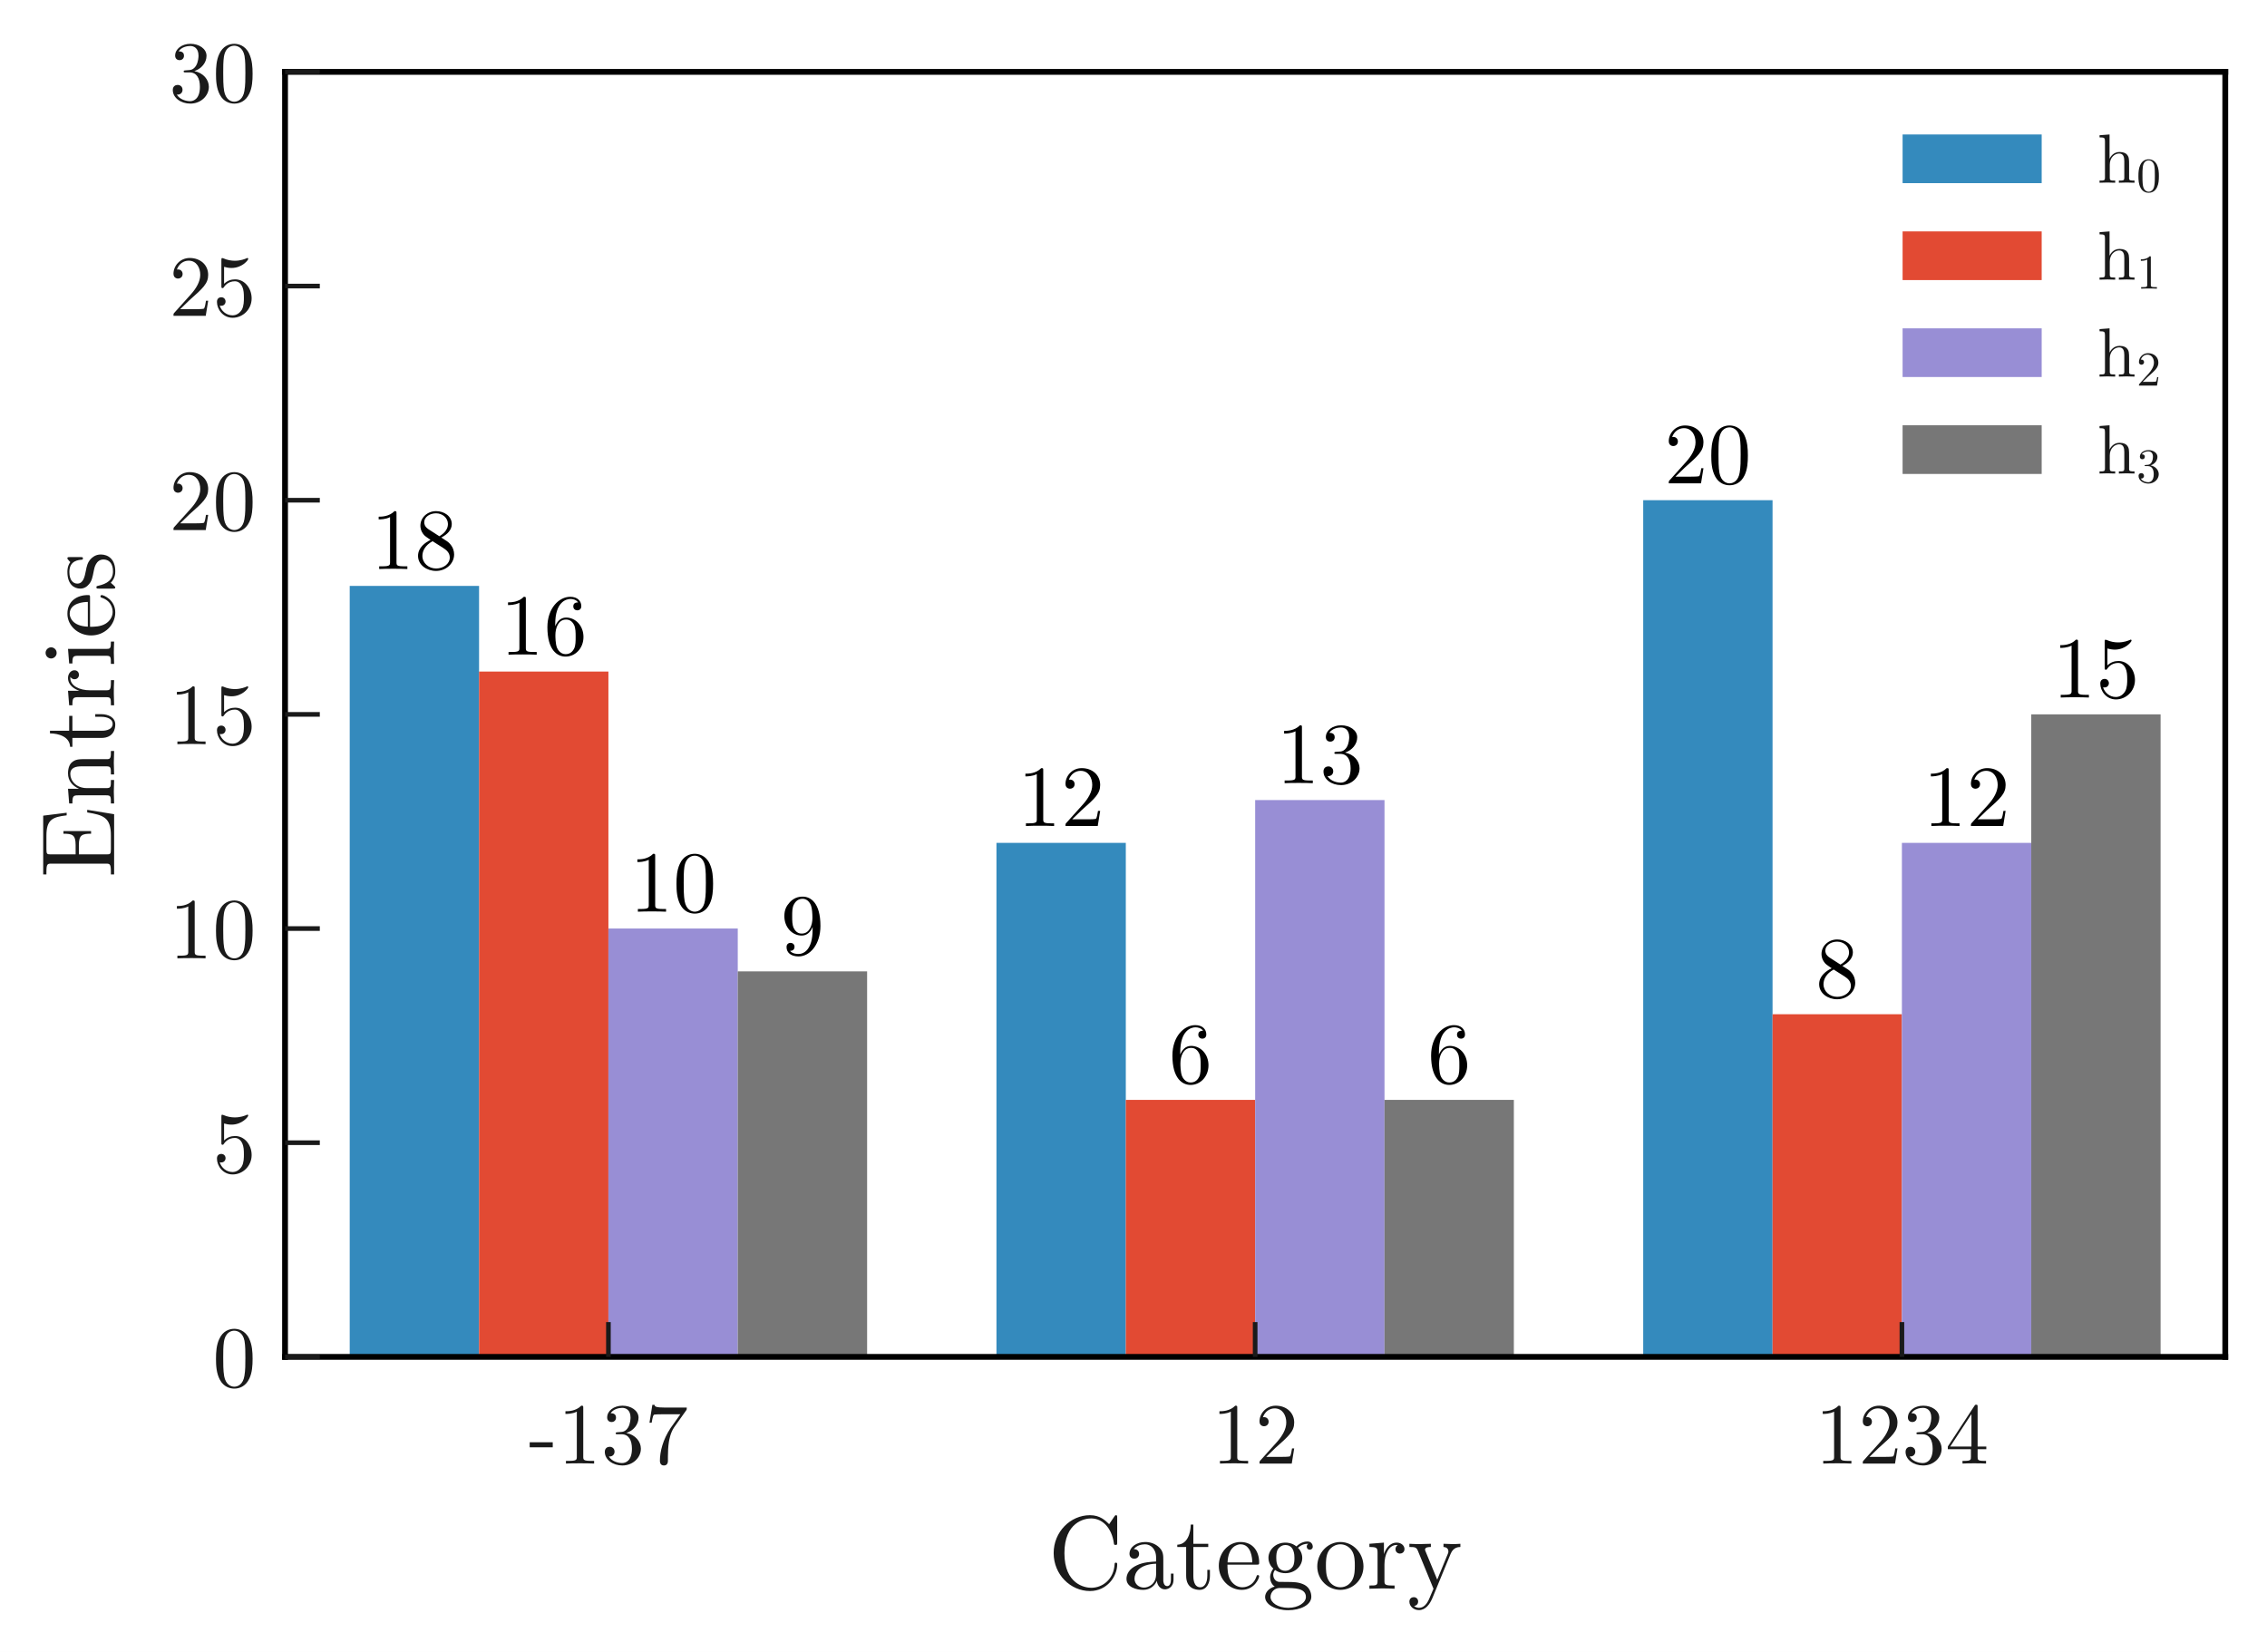
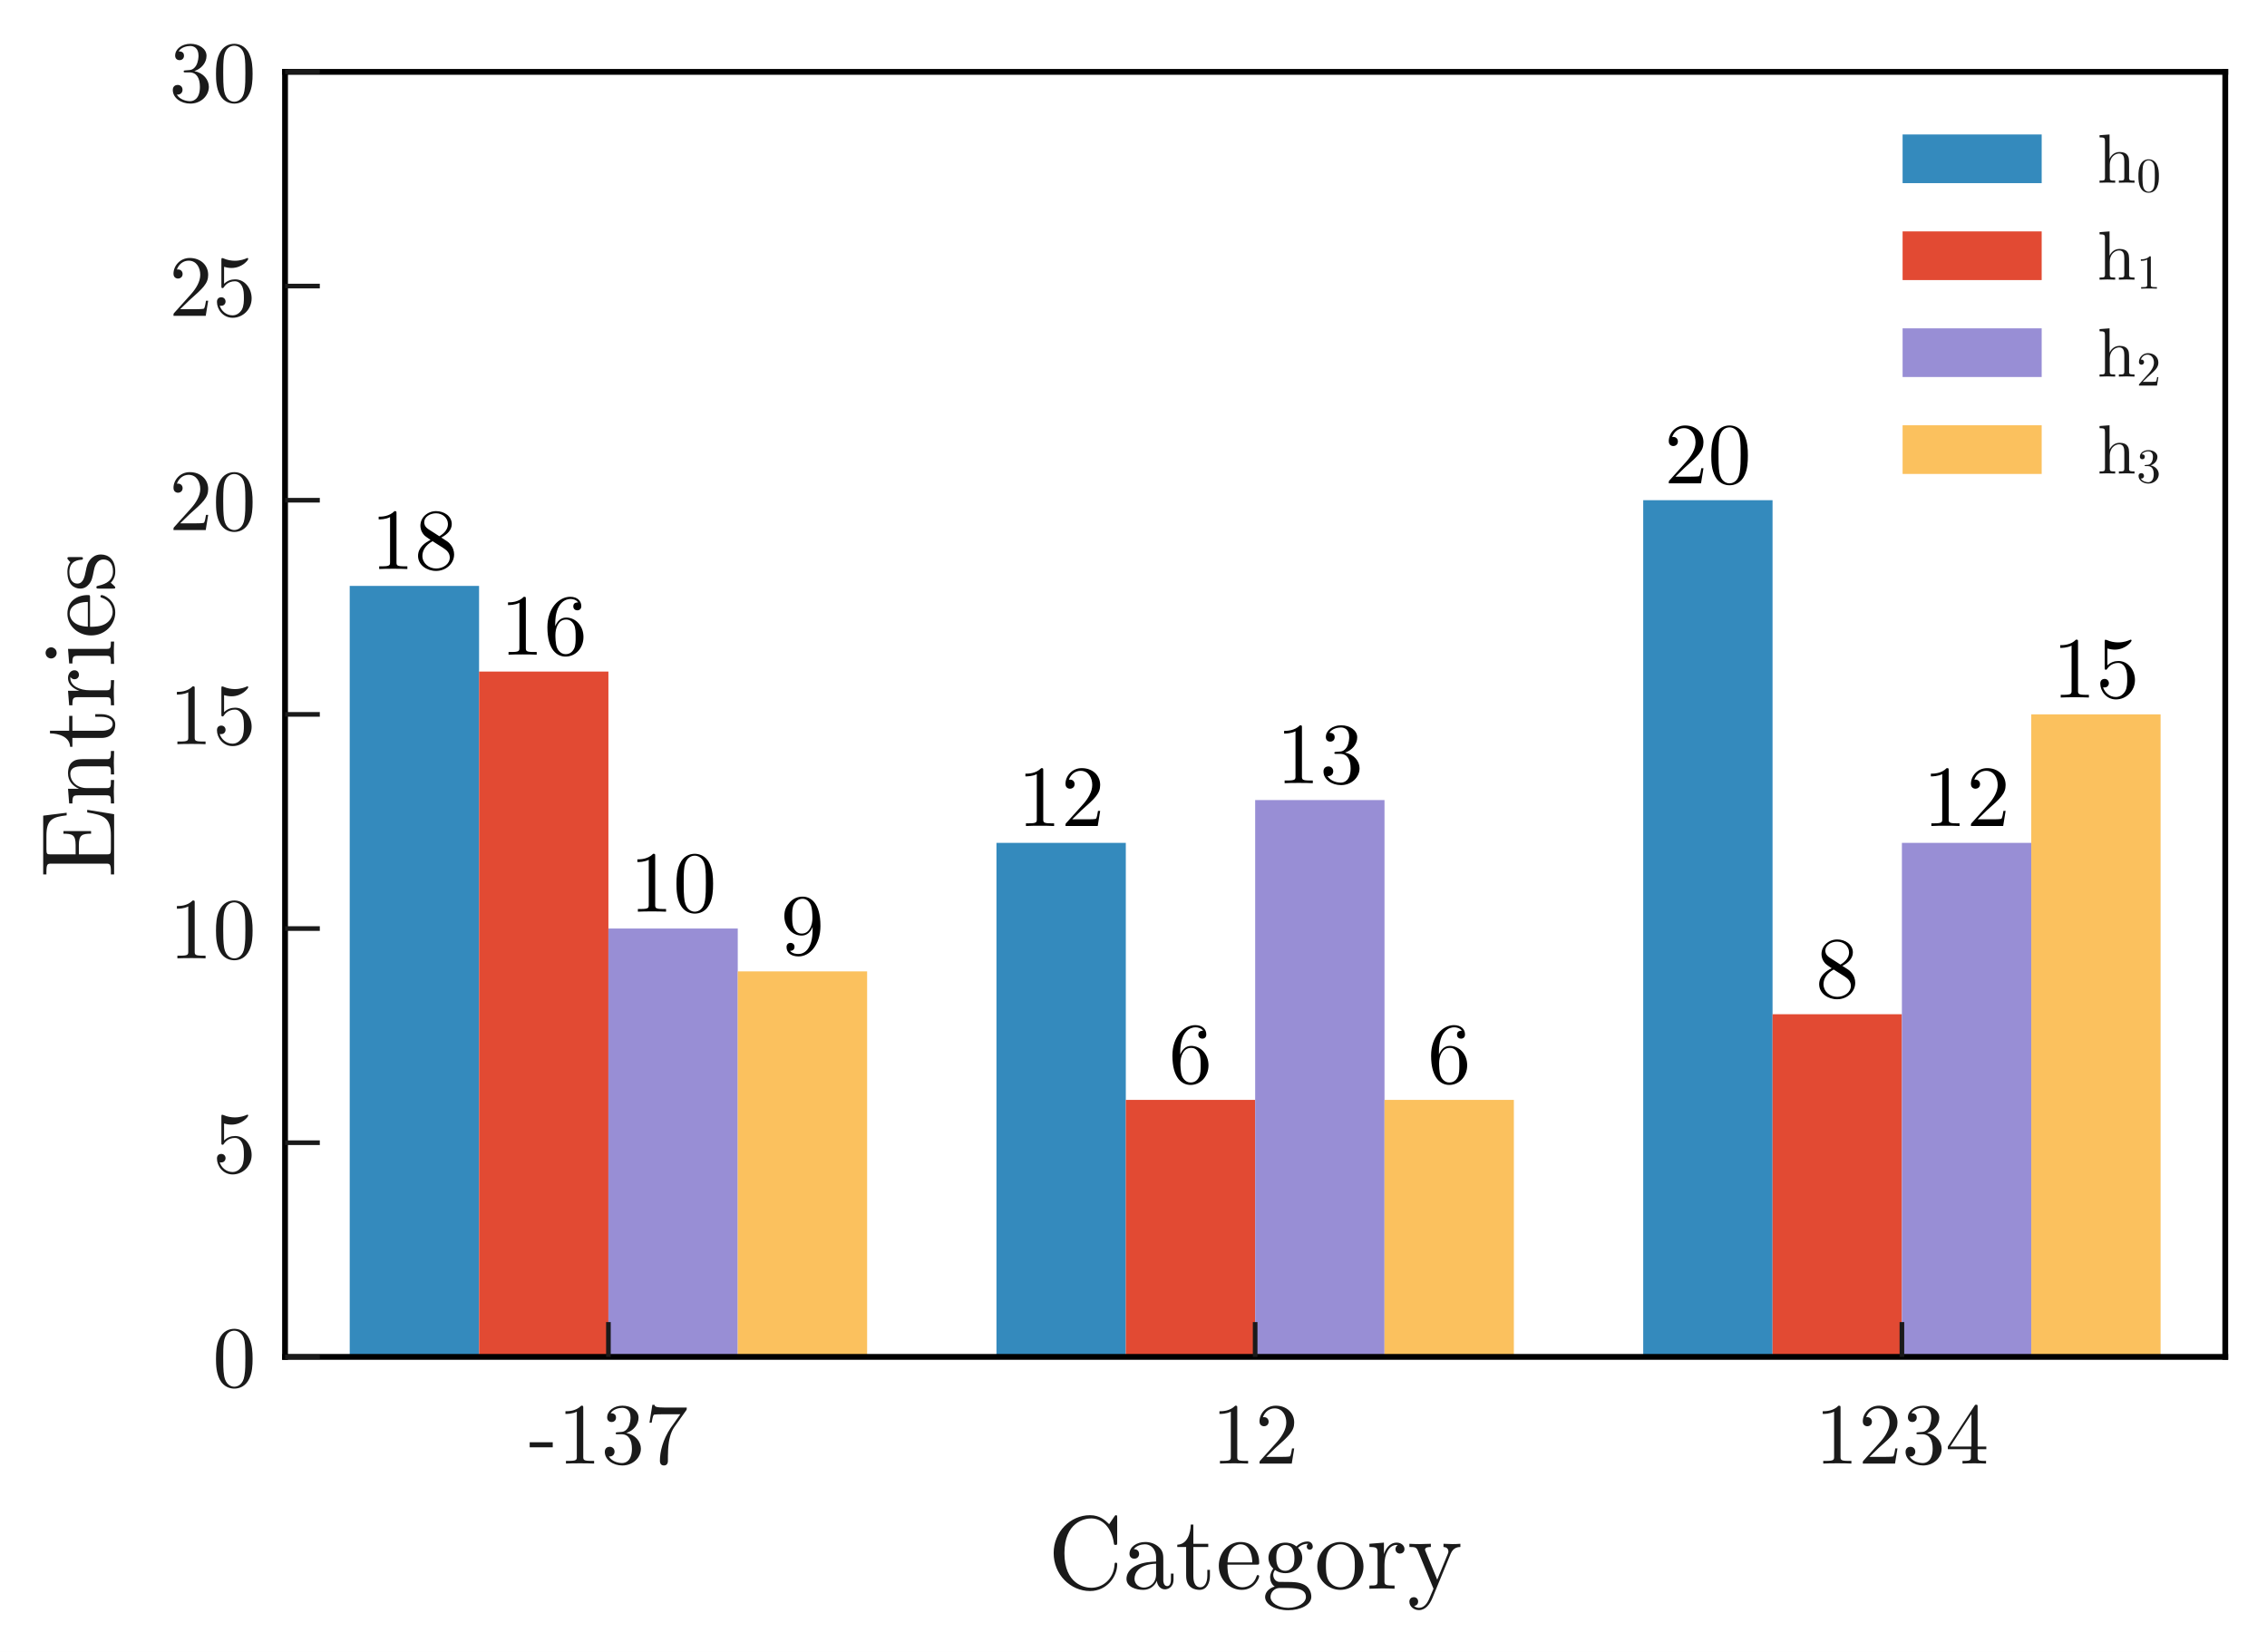
<svg xmlns="http://www.w3.org/2000/svg" xmlns:xlink="http://www.w3.org/1999/xlink" width="391.186pt" height="285.084pt" viewBox="0 0 391.186 285.084" version="1.1">
  <defs>
    <style type="text/css">*{stroke-linejoin: round; stroke-linecap: butt}</style>
  </defs>
  <g id="figure_1">
    <g id="patch_1">
      <path d="M 0 285.084  L 391.186 285.084  L 391.186 0  L 0 0  z " style="fill: #ffffff" />
    </g>
    <g id="axes_1">
      <g id="patch_2">
        <path d="M 49.186 234.165  L 383.986 234.165  L 383.986 12.405  L 49.186 12.405  z " style="fill: #ffffff" />
      </g>
      <g id="patch_3">
        <path d="M 60.346 234.165  L 82.666 234.165  L 82.666 101.109  L 60.346 101.109  z " clip-path="url(#p1857f18e37)" style="fill: #348abd" />
      </g>
      <g id="patch_4">
        <path d="M 171.946 234.165  L 194.266 234.165  L 194.266 145.461  L 171.946 145.461  z " clip-path="url(#p1857f18e37)" style="fill: #348abd" />
      </g>
      <g id="patch_5">
        <path d="M 283.546 234.165  L 305.866 234.165  L 305.866 86.325  L 283.546 86.325  z " clip-path="url(#p1857f18e37)" style="fill: #348abd" />
      </g>
      <g id="patch_6">
        <path d="M 82.666 234.165  L 104.986 234.165  L 104.986 115.893  L 82.666 115.893  z " clip-path="url(#p1857f18e37)" style="fill: #e24a33" />
      </g>
      <g id="patch_7">
        <path d="M 194.266 234.165  L 216.586 234.165  L 216.586 189.813  L 194.266 189.813  z " clip-path="url(#p1857f18e37)" style="fill: #e24a33" />
      </g>
      <g id="patch_8">
        <path d="M 305.866 234.165  L 328.186 234.165  L 328.186 175.029  L 305.866 175.029  z " clip-path="url(#p1857f18e37)" style="fill: #e24a33" />
      </g>
      <g id="patch_9">
        <path d="M 104.986 234.165  L 127.306 234.165  L 127.306 160.245  L 104.986 160.245  z " clip-path="url(#p1857f18e37)" style="fill: #988ed5" />
      </g>
      <g id="patch_10">
        <path d="M 216.586 234.165  L 238.906 234.165  L 238.906 138.069  L 216.586 138.069  z " clip-path="url(#p1857f18e37)" style="fill: #988ed5" />
      </g>
      <g id="patch_11">
        <path d="M 328.186 234.165  L 350.506 234.165  L 350.506 145.461  L 328.186 145.461  z " clip-path="url(#p1857f18e37)" style="fill: #988ed5" />
      </g>
      <g id="patch_12">
-         <path d="M 127.306 234.165  L 149.626 234.165  L 149.626 167.637  L 127.306 167.637  z " clip-path="url(#p1857f18e37)" style="fill: #777777" />
+         <path d="M 127.306 234.165  L 149.626 234.165  L 149.626 167.637  L 127.306 167.637  z " clip-path="url(#p1857f18e37)" style="fill: #fbc15e" />
      </g>
      <g id="patch_13">
-         <path d="M 238.906 234.165  L 261.226 234.165  L 261.226 189.813  L 238.906 189.813  z " clip-path="url(#p1857f18e37)" style="fill: #777777" />
+         <path d="M 238.906 234.165  L 261.226 234.165  L 261.226 189.813  L 238.906 189.813  z " clip-path="url(#p1857f18e37)" style="fill: #fbc15e" />
      </g>
      <g id="patch_14">
-         <path d="M 350.506 234.165  L 372.826 234.165  L 372.826 123.285  L 350.506 123.285  z " clip-path="url(#p1857f18e37)" style="fill: #777777" />
+         <path d="M 350.506 234.165  L 372.826 234.165  L 372.826 123.285  L 350.506 123.285  z " clip-path="url(#p1857f18e37)" style="fill: #fbc15e" />
      </g>
      <g id="patch_15">
        <path d="M 49.186 234.165  L 49.186 12.405  " style="fill: none; stroke: #000000; stroke-linejoin: miter; stroke-linecap: square" />
      </g>
      <g id="patch_16">
        <path d="M 383.986 234.165  L 383.986 12.405  " style="fill: none; stroke: #000000; stroke-linejoin: miter; stroke-linecap: square" />
      </g>
      <g id="patch_17">
        <path d="M 49.186 234.165  L 383.986 234.165  " style="fill: none; stroke: #000000; stroke-linejoin: miter; stroke-linecap: square" />
      </g>
      <g id="patch_18">
        <path d="M 49.186 12.405  L 383.986 12.405  " style="fill: none; stroke: #000000; stroke-linejoin: miter; stroke-linecap: square" />
      </g>
      <g id="matplotlib.axis_1">
        <g id="xtick_1">
          <g id="line2d_1">
            <defs>
              <path id="m8dec1b3d1d" d="M 0 0  L 0 -6  " style="stroke: #1a1a1a; stroke-width: 0.8" />
            </defs>
            <g>
              <use xlink:href="#m8dec1b3d1d" x="104.986" y="234.165" style="fill: #1a1a1a; stroke: #1a1a1a; stroke-width: 0.8" />
            </g>
          </g>
          <g id="text_1">
            <g style="fill: #1a1a1a" transform="translate(91.23898 252.5764) scale(0.15 -0.15)">
              <defs>
                <path id="LatinModernMath-Regular-2d" d="M 1766 1197  L 1766 1568  L 70 1568  L 70 1197  L 1766 1197  z " transform="scale(0.015625)" />
                <path id="LatinModernMath-Regular-31" d="M 2682 0  L 2682 198  L 2477 198  C 1901 198 1882 269 1882 506  L 1882 4096  C 1882 4250 1882 4262 1734 4262  C 1338 3853 774 3853 570 3853  L 570 3654  C 698 3654 1075 3654 1408 3821  L 1408 506  C 1408 275 1389 198 813 198  L 608 198  L 608 0  C 832 19 1389 19 1645 19  C 1901 19 2458 19 2682 0  z " transform="scale(0.015625)" />
                <path id="LatinModernMath-Regular-33" d="M 2925 1094  C 2925 1619 2522 2118 1856 2253  C 2381 2426 2752 2874 2752 3379  C 2752 3904 2189 4262 1574 4262  C 928 4262 442 3878 442 3392  C 442 3181 582 3059 768 3059  C 966 3059 1094 3200 1094 3386  C 1094 3706 794 3706 698 3706  C 896 4019 1318 4102 1549 4102  C 1811 4102 2163 3962 2163 3386  C 2163 3309 2150 2938 1984 2656  C 1792 2349 1574 2330 1414 2323  C 1363 2317 1210 2304 1165 2304  C 1114 2298 1069 2291 1069 2227  C 1069 2157 1114 2157 1222 2157  L 1504 2157  C 2029 2157 2266 1722 2266 1094  C 2266 224 1824 38 1542 38  C 1267 38 787 147 563 525  C 787 493 986 634 986 877  C 986 1107 813 1235 627 1235  C 474 1235 269 1146 269 864  C 269 282 864 -141 1562 -141  C 2342 -141 2925 442 2925 1094  z " transform="scale(0.015625)" />
                <path id="LatinModernMath-Regular-37" d="M 3104 4122  L 1549 4122  C 768 4122 755 4205 730 4326  L 570 4326  L 358 3008  L 518 3008  C 538 3110 595 3514 678 3590  C 723 3629 1222 3629 1306 3629  L 2630 3629  L 1914 2618  C 1338 1754 1126 864 1126 211  C 1126 147 1126 -141 1421 -141  C 1715 -141 1715 147 1715 211  L 1715 538  C 1715 890 1734 1242 1786 1587  C 1811 1734 1901 2285 2182 2682  L 3046 3898  C 3104 3974 3104 3987 3104 4122  z " transform="scale(0.015625)" />
              </defs>
              <use xlink:href="#LatinModernMath-Regular-2d" />
              <use xlink:href="#LatinModernMath-Regular-31" x="33.3" />
              <use xlink:href="#LatinModernMath-Regular-33" x="83.3" />
              <use xlink:href="#LatinModernMath-Regular-37" x="133.3" />
            </g>
          </g>
        </g>
        <g id="xtick_2">
          <g id="line2d_2">
            <g>
              <use xlink:href="#m8dec1b3d1d" x="216.586" y="234.165" style="fill: #1a1a1a; stroke: #1a1a1a; stroke-width: 0.8" />
            </g>
          </g>
          <g id="text_2">
            <g style="fill: #1a1a1a" transform="translate(209.0863 252.5764) scale(0.15 -0.15)">
              <defs>
                <path id="LatinModernMath-Regular-32" d="M 2874 1114  L 2714 1114  C 2682 922 2637 640 2573 544  C 2528 493 2106 493 1965 493  L 813 493  L 1491 1152  C 2490 2035 2874 2381 2874 3021  C 2874 3750 2298 4262 1517 4262  C 794 4262 320 3674 320 3104  C 320 2746 640 2746 659 2746  C 768 2746 992 2822 992 3085  C 992 3251 877 3418 653 3418  C 602 3418 589 3418 570 3411  C 717 3827 1062 4064 1434 4064  C 2016 4064 2291 3546 2291 3021  C 2291 2509 1971 2003 1619 1606  L 390 237  C 320 166 320 154 320 0  L 2694 0  L 2874 1114  z " transform="scale(0.015625)" />
              </defs>
              <use xlink:href="#LatinModernMath-Regular-31" />
              <use xlink:href="#LatinModernMath-Regular-32" x="50" />
            </g>
          </g>
        </g>
        <g id="xtick_3">
          <g id="line2d_3">
            <g>
              <use xlink:href="#m8dec1b3d1d" x="328.186" y="234.165" style="fill: #1a1a1a; stroke: #1a1a1a; stroke-width: 0.8" />
            </g>
          </g>
          <g id="text_3">
            <g style="fill: #1a1a1a" transform="translate(313.1862 252.5764) scale(0.15 -0.15)">
              <defs>
                <path id="LatinModernMath-Regular-34" d="M 3014 1056  L 3014 1254  L 2374 1254  L 2374 4166  C 2374 4294 2374 4333 2272 4333  C 2214 4333 2195 4333 2144 4256  L 179 1254  L 179 1056  L 1882 1056  L 1882 499  C 1882 269 1869 198 1395 198  L 1261 198  L 1261 0  C 1523 19 1856 19 2125 19  C 2394 19 2733 19 2995 0  L 2995 198  L 2861 198  C 2387 198 2374 269 2374 499  L 2374 1056  L 3014 1056  z M 1920 1254  L 358 1254  L 1920 3642  L 1920 1254  z " transform="scale(0.015625)" />
              </defs>
              <use xlink:href="#LatinModernMath-Regular-31" />
              <use xlink:href="#LatinModernMath-Regular-32" x="50" />
              <use xlink:href="#LatinModernMath-Regular-33" x="100" />
              <use xlink:href="#LatinModernMath-Regular-34" x="150" />
            </g>
          </g>
        </g>
        <g id="text_4">
          <g style="fill: #1a1a1a" transform="translate(180.8098 274.1773) scale(0.18 -0.18)">
            <defs>
              <path id="LatinModernMath-Regular-43" d="M 4256 1491  C 4256 1555 4256 1600 4173 1600  C 4102 1600 4102 1562 4096 1498  C 4045 582 3360 58 2662 58  C 2272 58 1018 275 1018 2182  C 1018 4096 2266 4314 2656 4314  C 3354 4314 3923 3731 4051 2797  C 4064 2707 4064 2688 4154 2688  C 4256 2688 4256 2707 4256 2842  L 4256 4358  C 4256 4467 4256 4512 4186 4512  C 4160 4512 4134 4512 4083 4435  L 3763 3962  C 3526 4192 3200 4512 2586 4512  C 1389 4512 358 3494 358 2189  C 358 864 1395 -141 2586 -141  C 3629 -141 4256 749 4256 1491  z " transform="scale(0.015625)" />
              <path id="LatinModernMath-Regular-61" d="M 3091 570  L 3091 928  L 2931 928  L 2931 570  C 2931 198 2771 160 2701 160  C 2490 160 2464 448 2464 480  L 2464 1760  C 2464 2029 2464 2278 2234 2515  C 1984 2765 1664 2867 1357 2867  C 832 2867 390 2566 390 2144  C 390 1952 518 1843 685 1843  C 864 1843 979 1971 979 2138  C 979 2214 947 2426 653 2432  C 826 2656 1139 2726 1344 2726  C 1658 2726 2022 2477 2022 1907  L 2022 1670  C 1696 1651 1248 1632 845 1440  C 365 1222 205 890 205 608  C 205 90 826 -70 1229 -70  C 1651 -70 1946 186 2067 486  C 2093 230 2266 -38 2566 -38  C 2701 -38 3091 51 3091 570  z M 2022 896  C 2022 288 1562 70 1274 70  C 960 70 698 294 698 614  C 698 966 966 1498 2022 1536  L 2022 896  z " transform="scale(0.015625)" />
              <path id="LatinModernMath-Regular-74" d="M 2125 794  L 2125 1158  L 1965 1158  L 1965 806  C 1965 333 1773 90 1536 90  C 1107 90 1107 672 1107 781  L 1107 2560  L 2022 2560  L 2022 2758  L 1107 2758  L 1107 3936  L 947 3936  C 941 3411 749 2726 122 2701  L 122 2560  L 666 2560  L 666 794  C 666 6 1261 -70 1491 -70  C 1946 -70 2125 384 2125 794  z " transform="scale(0.015625)" />
              <path id="LatinModernMath-Regular-65" d="M 2656 762  C 2656 826 2605 838 2573 838  C 2515 838 2502 800 2490 749  C 2266 90 1690 90 1626 90  C 1306 90 1050 282 902 518  C 710 826 710 1248 710 1478  L 2496 1478  C 2637 1478 2656 1478 2656 1613  C 2656 2246 2310 2867 1510 2867  C 768 2867 179 2208 179 1408  C 179 550 851 -70 1587 -70  C 2368 -70 2656 640 2656 762  z M 2234 1613  L 717 1613  C 755 2566 1293 2726 1510 2726  C 2170 2726 2234 1862 2234 1613  z " transform="scale(0.015625)" />
              <path id="LatinModernMath-Regular-67" d="M 3104 2586  C 3104 2694 3027 2899 2778 2899  C 2650 2899 2368 2861 2099 2598  C 1830 2810 1562 2829 1421 2829  C 826 2829 384 2387 384 1894  C 384 1613 525 1370 685 1235  C 602 1139 486 928 486 704  C 486 506 570 262 768 134  C 384 26 179 -250 179 -506  C 179 -966 813 -1318 1594 -1318  C 2349 -1318 3014 -992 3014 -493  C 3014 -269 2925 58 2598 237  C 2259 416 1888 416 1498 416  C 1338 416 1062 416 1018 422  C 813 448 678 646 678 851  C 678 877 678 1024 787 1152  C 1037 973 1299 954 1421 954  C 2016 954 2458 1395 2458 1888  C 2458 2125 2355 2362 2195 2509  C 2426 2726 2656 2758 2771 2758  C 2771 2758 2816 2758 2835 2752  C 2765 2726 2733 2656 2733 2579  C 2733 2470 2816 2394 2918 2394  C 2982 2394 3104 2438 3104 2586  z M 1978 1894  C 1978 1722 1971 1517 1875 1357  C 1824 1280 1677 1101 1421 1101  C 864 1101 864 1741 864 1888  C 864 2061 870 2266 966 2426  C 1018 2502 1165 2682 1421 2682  C 1978 2682 1978 2042 1978 1894  z M 2682 -506  C 2682 -851 2227 -1171 1600 -1171  C 954 -1171 512 -845 512 -506  C 512 -211 755 26 1037 45  L 1414 45  C 1965 45 2682 45 2682 -506  z " transform="scale(0.015625)" />
              <path id="LatinModernMath-Regular-6f" d="M 3014 1370  C 3014 2189 2374 2867 1600 2867  C 800 2867 179 2170 179 1370  C 179 544 845 -70 1594 -70  C 2368 -70 3014 557 3014 1370  z M 2483 1421  C 2483 1190 2483 845 2342 563  C 2202 275 1920 90 1600 90  C 1325 90 1043 224 870 518  C 710 800 710 1190 710 1421  C 710 1670 710 2016 864 2298  C 1037 2592 1338 2726 1594 2726  C 1875 2726 2150 2586 2317 2310  C 2483 2035 2483 1664 2483 1421  z " transform="scale(0.015625)" />
              <path id="LatinModernMath-Regular-72" d="M 2330 2438  C 2330 2643 2131 2829 1856 2829  C 1389 2829 1158 2400 1069 2125  L 1069 2829  L 179 2758  L 179 2560  C 627 2560 678 2515 678 2202  L 678 486  C 678 198 608 198 179 198  L 179 0  L 909 19  C 1165 19 1466 19 1722 0  L 1722 198  L 1587 198  C 1114 198 1101 269 1101 499  L 1101 1485  C 1101 2118 1370 2688 1856 2688  C 1901 2688 1914 2688 1926 2682  C 1907 2675 1779 2598 1779 2432  C 1779 2253 1914 2157 2054 2157  C 2170 2157 2330 2234 2330 2438  z " transform="scale(0.015625)" />
              <path id="LatinModernMath-Regular-79" d="M 3251 2560  L 3251 2758  C 3104 2746 2918 2739 2771 2739  L 2214 2758  L 2214 2560  C 2413 2554 2515 2445 2515 2285  C 2515 2221 2509 2208 2477 2131  L 1830 557  L 1120 2278  C 1094 2342 1082 2368 1082 2394  C 1082 2560 1318 2560 1440 2560  L 1440 2758  L 742 2739  C 570 2739 314 2746 122 2758  L 122 2560  C 429 2560 550 2560 640 2336  L 1600 0  L 1440 -378  C 1299 -730 1120 -1171 710 -1171  C 678 -1171 531 -1171 410 -1056  C 608 -1030 659 -890 659 -787  C 659 -621 538 -518 390 -518  C 262 -518 122 -602 122 -794  C 122 -1082 390 -1312 710 -1312  C 1114 -1312 1376 -947 1530 -582  L 2656 2150  C 2822 2554 3149 2560 3251 2560  z " transform="scale(0.015625)" />
            </defs>
            <use xlink:href="#LatinModernMath-Regular-43" />
            <use xlink:href="#LatinModernMath-Regular-61" x="72.2" />
            <use xlink:href="#LatinModernMath-Regular-74" x="122.2" />
            <use xlink:href="#LatinModernMath-Regular-65" x="161.1" />
            <use xlink:href="#LatinModernMath-Regular-67" x="205.5" />
            <use xlink:href="#LatinModernMath-Regular-6f" x="255.5" />
            <use xlink:href="#LatinModernMath-Regular-72" x="305.5" />
            <use xlink:href="#LatinModernMath-Regular-79" x="344.7" />
          </g>
        </g>
      </g>
      <g id="matplotlib.axis_2">
        <g id="ytick_1">
          <g id="line2d_4">
            <defs>
              <path id="mc947610920" d="M 0 0  L 6 0  " style="stroke: #1a1a1a; stroke-width: 0.8" />
            </defs>
            <g>
              <use xlink:href="#mc947610920" x="49.186" y="234.165" style="fill: #1a1a1a; stroke: #1a1a1a; stroke-width: 0.8" />
            </g>
          </g>
          <g id="text_5">
            <g style="fill: #1a1a1a" transform="translate(36.68625 239.3709) scale(0.15 -0.15)">
              <defs>
                <path id="LatinModernMath-Regular-30" d="M 2944 2048  C 2944 2560 2912 3072 2688 3546  C 2394 4160 1869 4262 1600 4262  C 1216 4262 749 4096 486 3501  C 282 3059 250 2560 250 2048  C 250 1568 275 992 538 506  C 813 -13 1280 -141 1594 -141  C 1939 -141 2426 -6 2707 602  C 2912 1043 2944 1542 2944 2048  z M 2413 2125  C 2413 1645 2413 1210 2342 800  C 2246 192 1882 0 1594 0  C 1344 0 966 160 851 774  C 781 1158 781 1747 781 2125  C 781 2534 781 2957 832 3302  C 954 4064 1434 4122 1594 4122  C 1805 4122 2227 4006 2349 3373  C 2413 3014 2413 2528 2413 2125  z " transform="scale(0.015625)" />
              </defs>
              <use xlink:href="#LatinModernMath-Regular-30" transform="translate(0 0.40625)" />
            </g>
          </g>
        </g>
        <g id="ytick_2">
          <g id="line2d_5">
            <g>
              <use xlink:href="#mc947610920" x="49.186" y="197.205" style="fill: #1a1a1a; stroke: #1a1a1a; stroke-width: 0.8" />
            </g>
          </g>
          <g id="text_6">
            <g style="fill: #1a1a1a" transform="translate(36.68625 202.4109) scale(0.15 -0.15)">
              <defs>
                <path id="LatinModernMath-Regular-35" d="M 2874 1286  C 2874 2048 2349 2688 1658 2688  C 1350 2688 1075 2586 845 2362  L 845 3610  C 973 3571 1184 3526 1389 3526  C 2176 3526 2624 4109 2624 4192  C 2624 4230 2605 4262 2560 4262  C 2560 4262 2541 4262 2509 4243  C 2381 4186 2067 4058 1638 4058  C 1382 4058 1088 4102 787 4237  C 736 4256 710 4256 710 4256  C 646 4256 646 4205 646 4102  L 646 2208  C 646 2093 646 2042 736 2042  C 781 2042 794 2061 819 2099  C 890 2202 1126 2547 1645 2547  C 1978 2547 2138 2253 2189 2138  C 2291 1901 2304 1651 2304 1331  C 2304 1107 2304 723 2150 454  C 1997 205 1760 38 1466 38  C 998 38 634 378 525 755  C 544 749 563 742 634 742  C 845 742 954 902 954 1056  C 954 1210 845 1370 634 1370  C 544 1370 320 1325 320 1030  C 320 480 762 -141 1478 -141  C 2221 -141 2874 474 2874 1286  z " transform="scale(0.015625)" />
              </defs>
              <use xlink:href="#LatinModernMath-Regular-35" transform="translate(0 0.40625)" />
            </g>
          </g>
        </g>
        <g id="ytick_3">
          <g id="line2d_6">
            <g>
              <use xlink:href="#mc947610920" x="49.186" y="160.245" style="fill: #1a1a1a; stroke: #1a1a1a; stroke-width: 0.8" />
            </g>
          </g>
          <g id="text_7">
            <g style="fill: #1a1a1a" transform="translate(29.18625 165.4509) scale(0.15 -0.15)">
              <use xlink:href="#LatinModernMath-Regular-31" transform="translate(0 0.40625)" />
              <use xlink:href="#LatinModernMath-Regular-30" transform="translate(49.99999 0.40625)" />
            </g>
          </g>
        </g>
        <g id="ytick_4">
          <g id="line2d_7">
            <g>
              <use xlink:href="#mc947610920" x="49.186" y="123.285" style="fill: #1a1a1a; stroke: #1a1a1a; stroke-width: 0.8" />
            </g>
          </g>
          <g id="text_8">
            <g style="fill: #1a1a1a" transform="translate(29.18625 128.4909) scale(0.15 -0.15)">
              <use xlink:href="#LatinModernMath-Regular-31" transform="translate(0 0.40625)" />
              <use xlink:href="#LatinModernMath-Regular-35" transform="translate(49.99999 0.40625)" />
            </g>
          </g>
        </g>
        <g id="ytick_5">
          <g id="line2d_8">
            <g>
              <use xlink:href="#mc947610920" x="49.186" y="86.325" style="fill: #1a1a1a; stroke: #1a1a1a; stroke-width: 0.8" />
            </g>
          </g>
          <g id="text_9">
            <g style="fill: #1a1a1a" transform="translate(29.18625 91.53094) scale(0.15 -0.15)">
              <use xlink:href="#LatinModernMath-Regular-32" transform="translate(0 0.40625)" />
              <use xlink:href="#LatinModernMath-Regular-30" transform="translate(49.99999 0.40625)" />
            </g>
          </g>
        </g>
        <g id="ytick_6">
          <g id="line2d_9">
            <g>
              <use xlink:href="#mc947610920" x="49.186" y="49.365" style="fill: #1a1a1a; stroke: #1a1a1a; stroke-width: 0.8" />
            </g>
          </g>
          <g id="text_10">
            <g style="fill: #1a1a1a" transform="translate(29.18625 54.57094) scale(0.15 -0.15)">
              <use xlink:href="#LatinModernMath-Regular-32" transform="translate(0 0.40625)" />
              <use xlink:href="#LatinModernMath-Regular-35" transform="translate(49.99999 0.40625)" />
            </g>
          </g>
        </g>
        <g id="ytick_7">
          <g id="line2d_10">
            <g>
              <use xlink:href="#mc947610920" x="49.186" y="12.405" style="fill: #1a1a1a; stroke: #1a1a1a; stroke-width: 0.8" />
            </g>
          </g>
          <g id="text_11">
            <g style="fill: #1a1a1a" transform="translate(29.18625 17.61094) scale(0.15 -0.15)">
              <use xlink:href="#LatinModernMath-Regular-33" transform="translate(0 0.40625)" />
              <use xlink:href="#LatinModernMath-Regular-30" transform="translate(49.99999 0.40625)" />
            </g>
          </g>
        </g>
        <g id="text_12">
          <g style="fill: #1a1a1a" transform="translate(19.69312 151.492) rotate(-90) scale(0.18 -0.18)">
            <defs>
              <path id="LatinModernMath-Regular-45" d="M 4173 1651  L 4013 1651  C 3853 666 3706 198 2605 198  L 1754 198  C 1453 198 1440 243 1440 454  L 1440 2163  L 2016 2163  C 2637 2163 2707 1958 2707 1414  L 2867 1414  L 2867 3110  L 2707 3110  C 2707 2560 2637 2362 2016 2362  L 1440 2362  L 1440 3898  C 1440 4109 1453 4154 1754 4154  L 2579 4154  C 3558 4154 3731 3802 3834 2912  L 3994 2912  L 3814 4352  L 211 4352  L 211 4154  L 365 4154  C 858 4154 870 4083 870 3853  L 870 499  C 870 269 858 198 365 198  L 211 198  L 211 0  L 3904 0  L 4173 1651  z " transform="scale(0.015625)" />
              <path id="LatinModernMath-Regular-6e" d="M 3424 0  L 3424 198  C 3091 198 2931 198 2925 390  L 2925 1613  C 2925 2163 2925 2362 2726 2592  C 2637 2701 2426 2829 2054 2829  C 1587 2829 1286 2554 1107 2157  L 1107 2829  L 205 2758  L 205 2560  C 653 2560 704 2515 704 2202  L 704 486  C 704 198 634 198 205 198  L 205 0  L 928 19  L 1645 0  L 1645 198  C 1216 198 1146 198 1146 486  L 1146 1664  C 1146 2330 1600 2688 2010 2688  C 2413 2688 2483 2342 2483 1978  L 2483 486  C 2483 198 2413 198 1984 198  L 1984 0  L 2707 19  L 3424 0  z " transform="scale(0.015625)" />
              <path id="LatinModernMath-Regular-69" d="M 1581 0  L 1581 198  C 1158 198 1133 230 1133 480  L 1133 2829  L 237 2758  L 237 2560  C 653 2560 710 2522 710 2208  L 710 486  C 710 198 640 198 211 198  L 211 0  L 915 19  C 1139 19 1363 6 1581 0  z M 1229 3866  C 1229 4038 1082 4205 890 4205  C 672 4205 544 4026 544 3866  C 544 3693 691 3526 883 3526  C 1101 3526 1229 3706 1229 3866  z " transform="scale(0.015625)" />
              <path id="LatinModernMath-Regular-73" d="M 2304 819  C 2304 1158 2112 1350 2035 1427  C 1824 1632 1574 1683 1306 1734  C 947 1805 518 1888 518 2259  C 518 2483 685 2746 1235 2746  C 1939 2746 1971 2170 1984 1971  C 1990 1914 2061 1914 2061 1914  C 2144 1914 2144 1946 2144 2067  L 2144 2714  C 2144 2822 2144 2867 2074 2867  C 2042 2867 2029 2867 1946 2790  C 1926 2765 1862 2707 1837 2688  C 1594 2867 1331 2867 1235 2867  C 454 2867 211 2438 211 2080  C 211 1856 314 1677 486 1536  C 691 1370 870 1331 1331 1242  C 1472 1216 1997 1114 1997 653  C 1997 326 1773 70 1274 70  C 736 70 506 435 384 979  C 365 1062 358 1088 294 1088  C 211 1088 211 1043 211 928  L 211 83  C 211 -26 211 -70 282 -70  C 314 -70 320 -64 442 58  C 454 70 454 83 570 205  C 851 -64 1139 -70 1274 -70  C 2010 -70 2304 358 2304 819  z " transform="scale(0.015625)" />
            </defs>
            <use xlink:href="#LatinModernMath-Regular-45" />
            <use xlink:href="#LatinModernMath-Regular-6e" x="68.1" />
            <use xlink:href="#LatinModernMath-Regular-74" x="123.7" />
            <use xlink:href="#LatinModernMath-Regular-72" x="162.6" />
            <use xlink:href="#LatinModernMath-Regular-69" x="201.8" />
            <use xlink:href="#LatinModernMath-Regular-65" x="229.6" />
            <use xlink:href="#LatinModernMath-Regular-73" x="274" />
          </g>
        </g>
      </g>
      <g id="text_13">
        <g transform="translate(64.00625 98.19853) scale(0.15 -0.15)">
          <defs>
            <path id="LatinModernMath-Regular-38" d="M 2925 1075  C 2925 1306 2854 1594 2611 1862  C 2490 1997 2387 2061 1978 2317  C 2438 2554 2752 2886 2752 3309  C 2752 3898 2182 4262 1600 4262  C 960 4262 442 3789 442 3194  C 442 3078 454 2790 723 2490  C 794 2413 1030 2253 1190 2144  C 819 1958 269 1600 269 966  C 269 288 922 -141 1594 -141  C 2317 -141 2925 390 2925 1075  z M 2470 3309  C 2470 2944 2221 2637 1837 2413  L 1043 2925  C 749 3117 723 3334 723 3443  C 723 3834 1139 4102 1594 4102  C 2061 4102 2470 3770 2470 3309  z M 2605 845  C 2605 371 2125 38 1600 38  C 1050 38 589 435 589 966  C 589 1338 794 1747 1338 2048  L 2125 1549  C 2304 1427 2605 1235 2605 845  z " transform="scale(0.015625)" />
          </defs>
          <use xlink:href="#LatinModernMath-Regular-31" />
          <use xlink:href="#LatinModernMath-Regular-38" x="50" />
        </g>
      </g>
      <g id="text_14">
        <g transform="translate(175.6062 142.5505) scale(0.15 -0.15)">
          <use xlink:href="#LatinModernMath-Regular-31" />
          <use xlink:href="#LatinModernMath-Regular-32" x="50" />
        </g>
      </g>
      <g id="text_15">
        <g transform="translate(287.2063 83.41453) scale(0.15 -0.15)">
          <use xlink:href="#LatinModernMath-Regular-32" />
          <use xlink:href="#LatinModernMath-Regular-30" x="50" />
        </g>
      </g>
      <g id="text_16">
        <g transform="translate(86.32625 112.9825) scale(0.15 -0.15)">
          <defs>
            <path id="LatinModernMath-Regular-36" d="M 2925 1306  C 2925 2118 2355 2733 1645 2733  C 1210 2733 973 2406 845 2099  L 845 2253  C 845 3872 1638 4102 1965 4102  C 2118 4102 2387 4064 2528 3846  C 2432 3846 2176 3846 2176 3558  C 2176 3360 2330 3264 2470 3264  C 2573 3264 2765 3322 2765 3571  C 2765 3955 2483 4262 1952 4262  C 1133 4262 269 3437 269 2022  C 269 314 1011 -141 1606 -141  C 2317 -141 2925 461 2925 1306  z M 2349 1312  C 2349 1005 2349 685 2240 454  C 2048 70 1754 38 1606 38  C 1203 38 1011 422 973 518  C 858 819 858 1331 858 1446  C 858 1946 1062 2586 1638 2586  C 1741 2586 2035 2586 2234 2189  C 2349 1952 2349 1626 2349 1312  z " transform="scale(0.015625)" />
          </defs>
          <use xlink:href="#LatinModernMath-Regular-31" />
          <use xlink:href="#LatinModernMath-Regular-36" x="50" />
        </g>
      </g>
      <g id="text_17">
        <g transform="translate(201.6763 186.9025) scale(0.15 -0.15)">
          <use xlink:href="#LatinModernMath-Regular-36" />
        </g>
      </g>
      <g id="text_18">
        <g transform="translate(313.2763 172.1185) scale(0.15 -0.15)">
          <use xlink:href="#LatinModernMath-Regular-38" />
        </g>
      </g>
      <g id="text_19">
        <g transform="translate(108.6462 157.3345) scale(0.15 -0.15)">
          <use xlink:href="#LatinModernMath-Regular-31" />
          <use xlink:href="#LatinModernMath-Regular-30" x="50" />
        </g>
      </g>
      <g id="text_20">
        <g transform="translate(220.2463 135.1585) scale(0.15 -0.15)">
          <use xlink:href="#LatinModernMath-Regular-31" />
          <use xlink:href="#LatinModernMath-Regular-33" x="50" />
        </g>
      </g>
      <g id="text_21">
        <g transform="translate(331.8462 142.5505) scale(0.15 -0.15)">
          <use xlink:href="#LatinModernMath-Regular-31" />
          <use xlink:href="#LatinModernMath-Regular-32" x="50" />
        </g>
      </g>
      <g id="text_22">
        <g transform="translate(134.7163 164.7265) scale(0.15 -0.15)">
          <defs>
            <path id="LatinModernMath-Regular-39" d="M 2925 2106  C 2925 3827 2189 4262 1619 4262  C 1267 4262 954 4147 678 3859  C 416 3571 269 3302 269 2822  C 269 2022 832 1395 1549 1395  C 1939 1395 2202 1664 2349 2035  L 2349 1830  C 2349 333 1683 38 1312 38  C 1203 38 858 51 685 269  C 966 269 1018 454 1018 563  C 1018 762 864 858 723 858  C 621 858 429 800 429 550  C 429 122 774 -141 1318 -141  C 2144 -141 2925 730 2925 2106  z M 2336 2694  C 2336 2163 2118 1542 1555 1542  C 1453 1542 1158 1542 960 1946  C 845 2182 845 2502 845 2816  C 845 3162 845 3462 979 3699  C 1152 4019 1395 4102 1619 4102  C 1914 4102 2125 3885 2234 3597  C 2310 3392 2336 2989 2336 2694  z " transform="scale(0.015625)" />
          </defs>
          <use xlink:href="#LatinModernMath-Regular-39" />
        </g>
      </g>
      <g id="text_23">
        <g transform="translate(246.3162 186.9025) scale(0.15 -0.15)">
          <use xlink:href="#LatinModernMath-Regular-36" />
        </g>
      </g>
      <g id="text_24">
        <g transform="translate(354.1662 120.3745) scale(0.15 -0.15)">
          <use xlink:href="#LatinModernMath-Regular-31" />
          <use xlink:href="#LatinModernMath-Regular-35" x="50" />
        </g>
      </g>
      <g id="legend_1">
        <g id="patch_19">
          <path d="M 328.306 31.605  L 352.306 31.605  L 352.306 23.205  L 328.306 23.205  z " style="fill: #348abd" />
        </g>
        <g id="text_25">
          <g style="fill: #1a1a1a" transform="translate(361.9062 31.60547) scale(0.12 -0.12)">
            <defs>
              <path id="LatinModernMath-Regular-68" d="M 3424 0  L 3424 198  C 3091 198 2931 198 2925 390  L 2925 1613  C 2925 2163 2925 2362 2726 2592  C 2637 2701 2426 2829 2054 2829  C 1517 2829 1235 2445 1133 2214  L 1126 2214  L 1126 4442  L 205 4371  L 205 4173  C 653 4173 704 4128 704 3814  L 704 486  C 704 198 634 198 205 198  L 205 0  L 928 19  L 1645 0  L 1645 198  C 1216 198 1146 198 1146 486  L 1146 1664  C 1146 2330 1600 2688 2010 2688  C 2413 2688 2483 2342 2483 1978  L 2483 486  C 2483 198 2413 198 1984 198  L 1984 0  L 2707 19  L 3424 0  z " transform="scale(0.015625)" />
            </defs>
            <use xlink:href="#LatinModernMath-Regular-68" transform="translate(0 0.59375)" />
            <use xlink:href="#LatinModernMath-Regular-30" transform="translate(56.35413 -12.33437) scale(0.7)" />
          </g>
        </g>
        <g id="patch_20">
          <path d="M 328.306 48.334  L 352.306 48.334  L 352.306 39.934  L 328.306 39.934  z " style="fill: #e24a33" />
        </g>
        <g id="text_26">
          <g style="fill: #1a1a1a" transform="translate(361.9062 48.33422) scale(0.12 -0.12)">
            <use xlink:href="#LatinModernMath-Regular-68" transform="translate(0 0.59375)" />
            <use xlink:href="#LatinModernMath-Regular-31" transform="translate(56.35413 -12.33437) scale(0.7)" />
          </g>
        </g>
        <g id="patch_21">
          <path d="M 328.306 65.063  L 352.306 65.063  L 352.306 56.663  L 328.306 56.663  z " style="fill: #988ed5" />
        </g>
        <g id="text_27">
          <g style="fill: #1a1a1a" transform="translate(361.9062 65.06297) scale(0.12 -0.12)">
            <use xlink:href="#LatinModernMath-Regular-68" transform="translate(0 0.59375)" />
            <use xlink:href="#LatinModernMath-Regular-32" transform="translate(56.35413 -12.33437) scale(0.7)" />
          </g>
        </g>
        <g id="patch_22">
-           <path d="M 328.306 81.792  L 352.306 81.792  L 352.306 73.392  L 328.306 73.392  z " style="fill: #777777" />
+           <path d="M 328.306 81.792  L 352.306 81.792  L 352.306 73.392  L 328.306 73.392  z " style="fill: #fbc15e" />
        </g>
        <g id="text_28">
          <g style="fill: #1a1a1a" transform="translate(361.9062 81.79172) scale(0.12 -0.12)">
            <use xlink:href="#LatinModernMath-Regular-68" transform="translate(0 0.59375)" />
            <use xlink:href="#LatinModernMath-Regular-33" transform="translate(56.35413 -12.33437) scale(0.7)" />
          </g>
        </g>
      </g>
    </g>
  </g>
  <defs>
    <clipPath id="p1857f18e37">
      <rect x="49.186" y="12.405" width="334.8" height="221.76" />
    </clipPath>
  </defs>
</svg>
